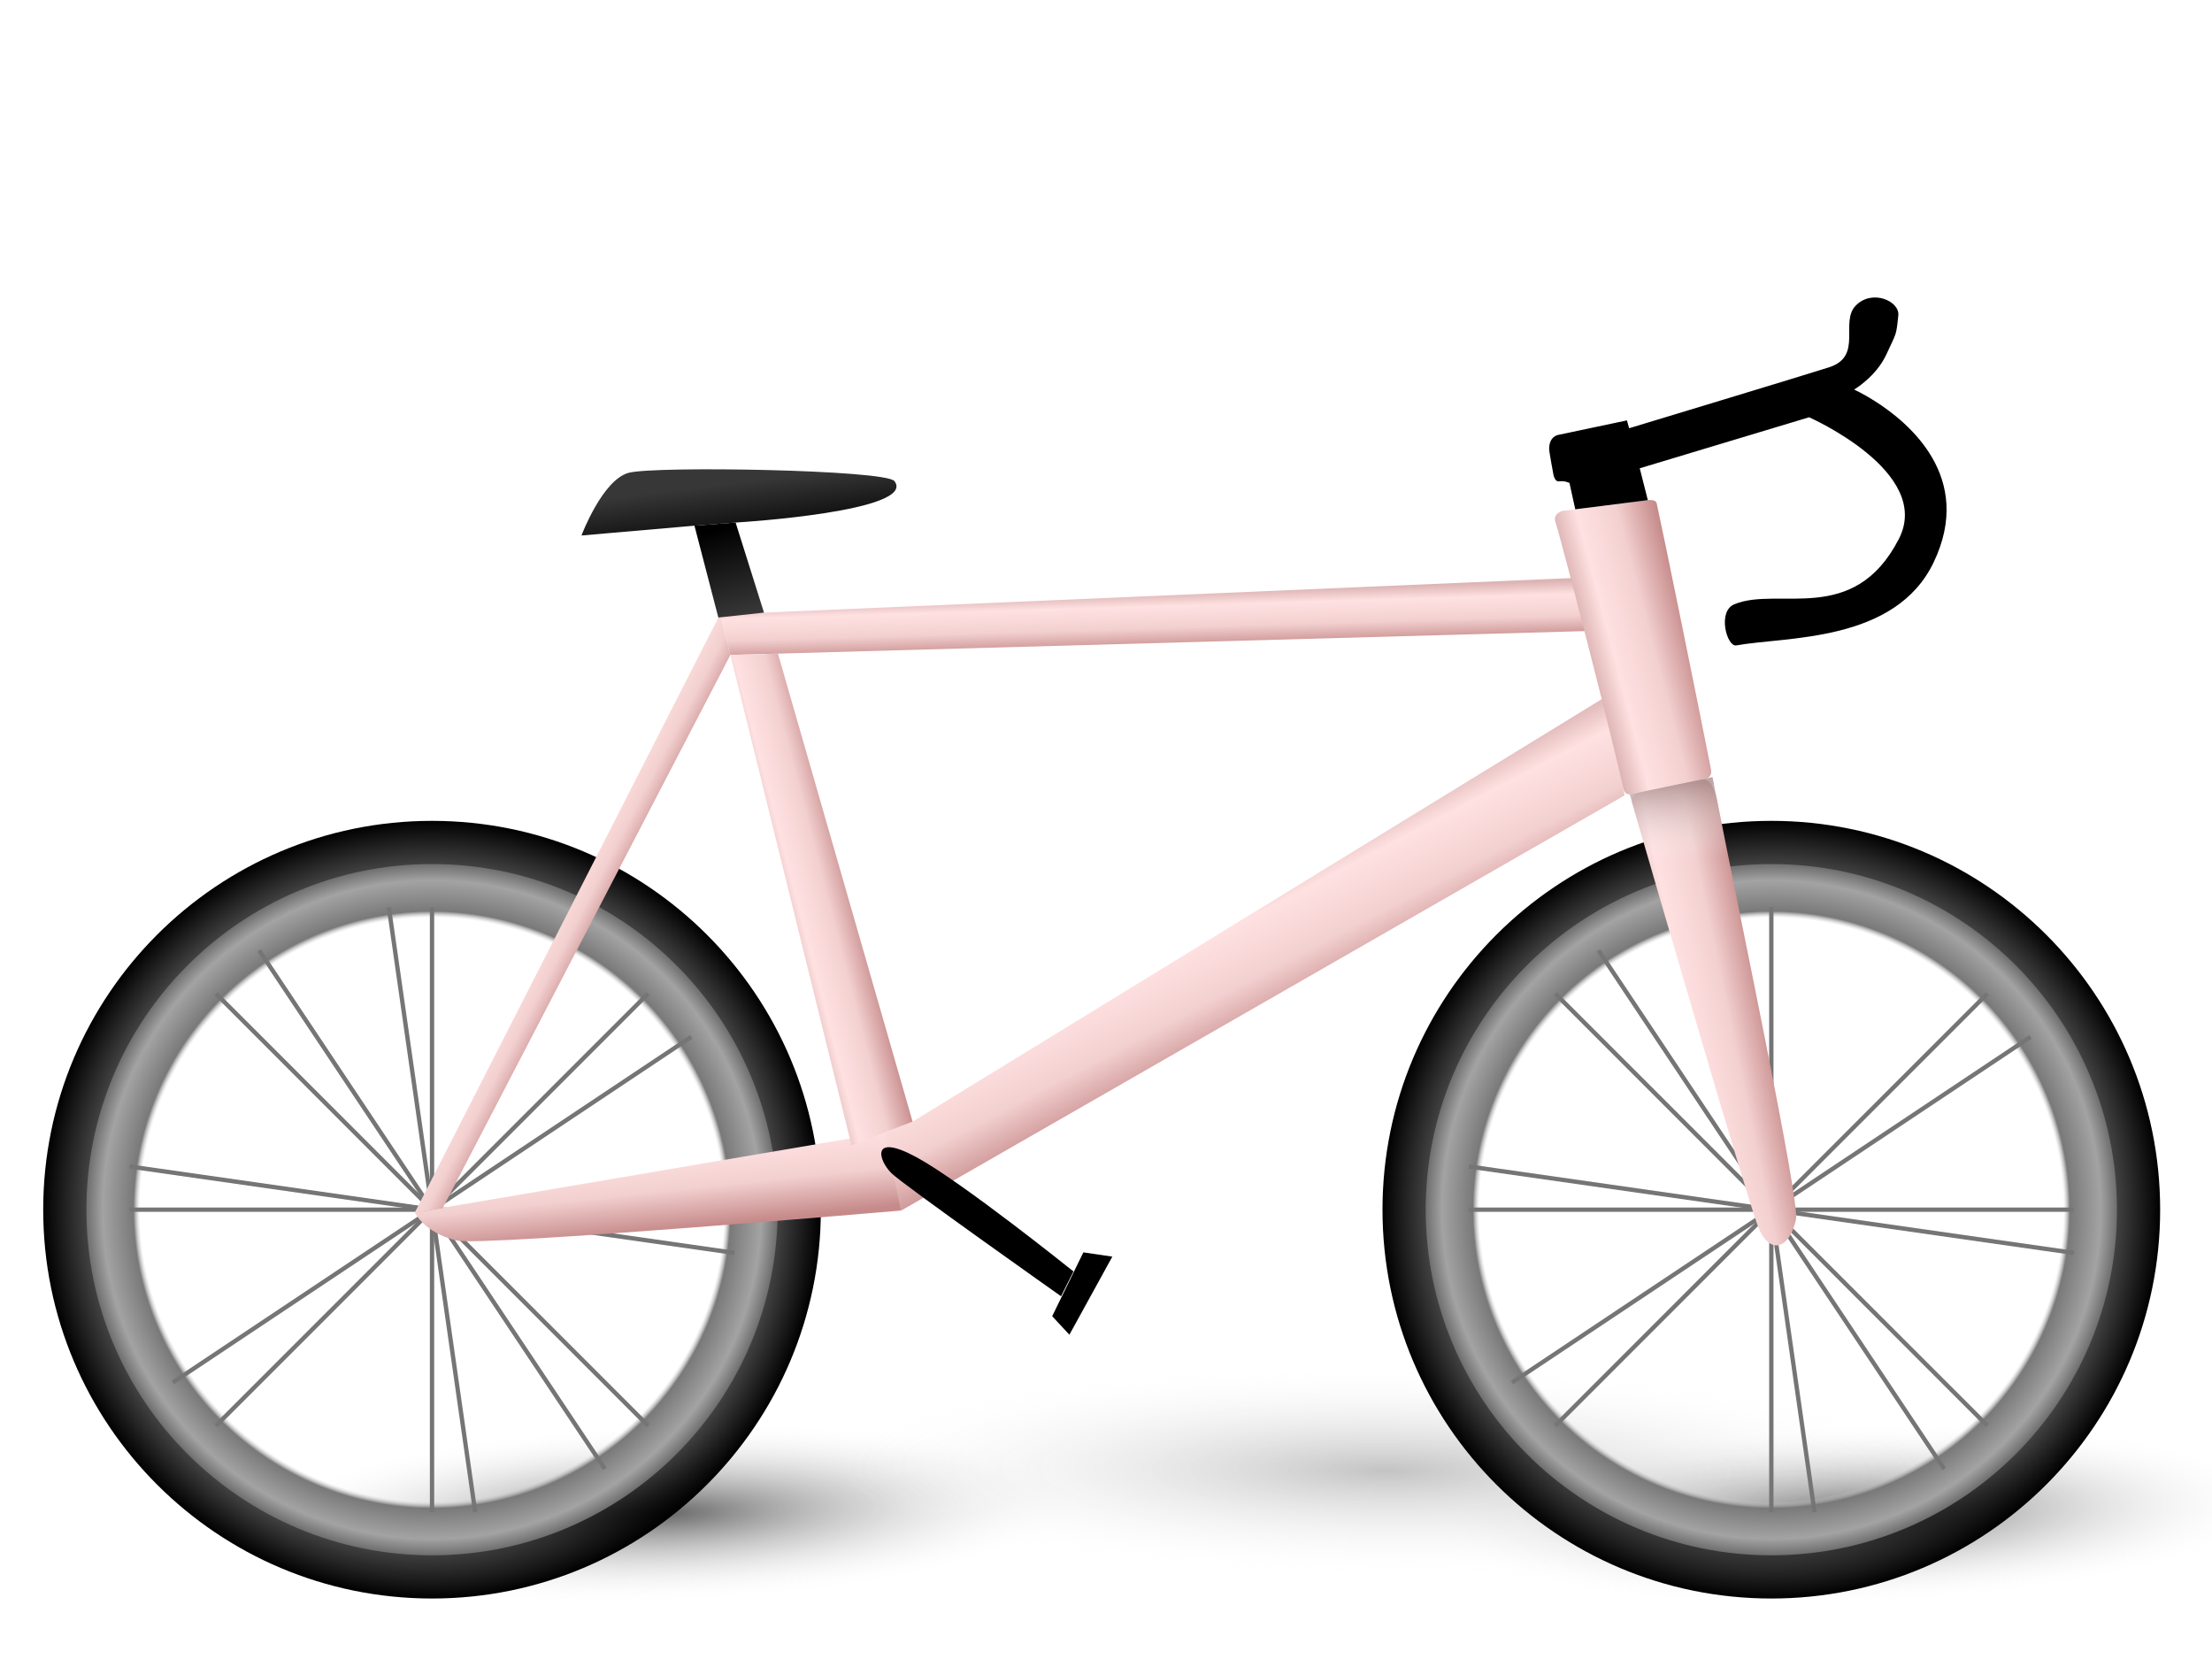
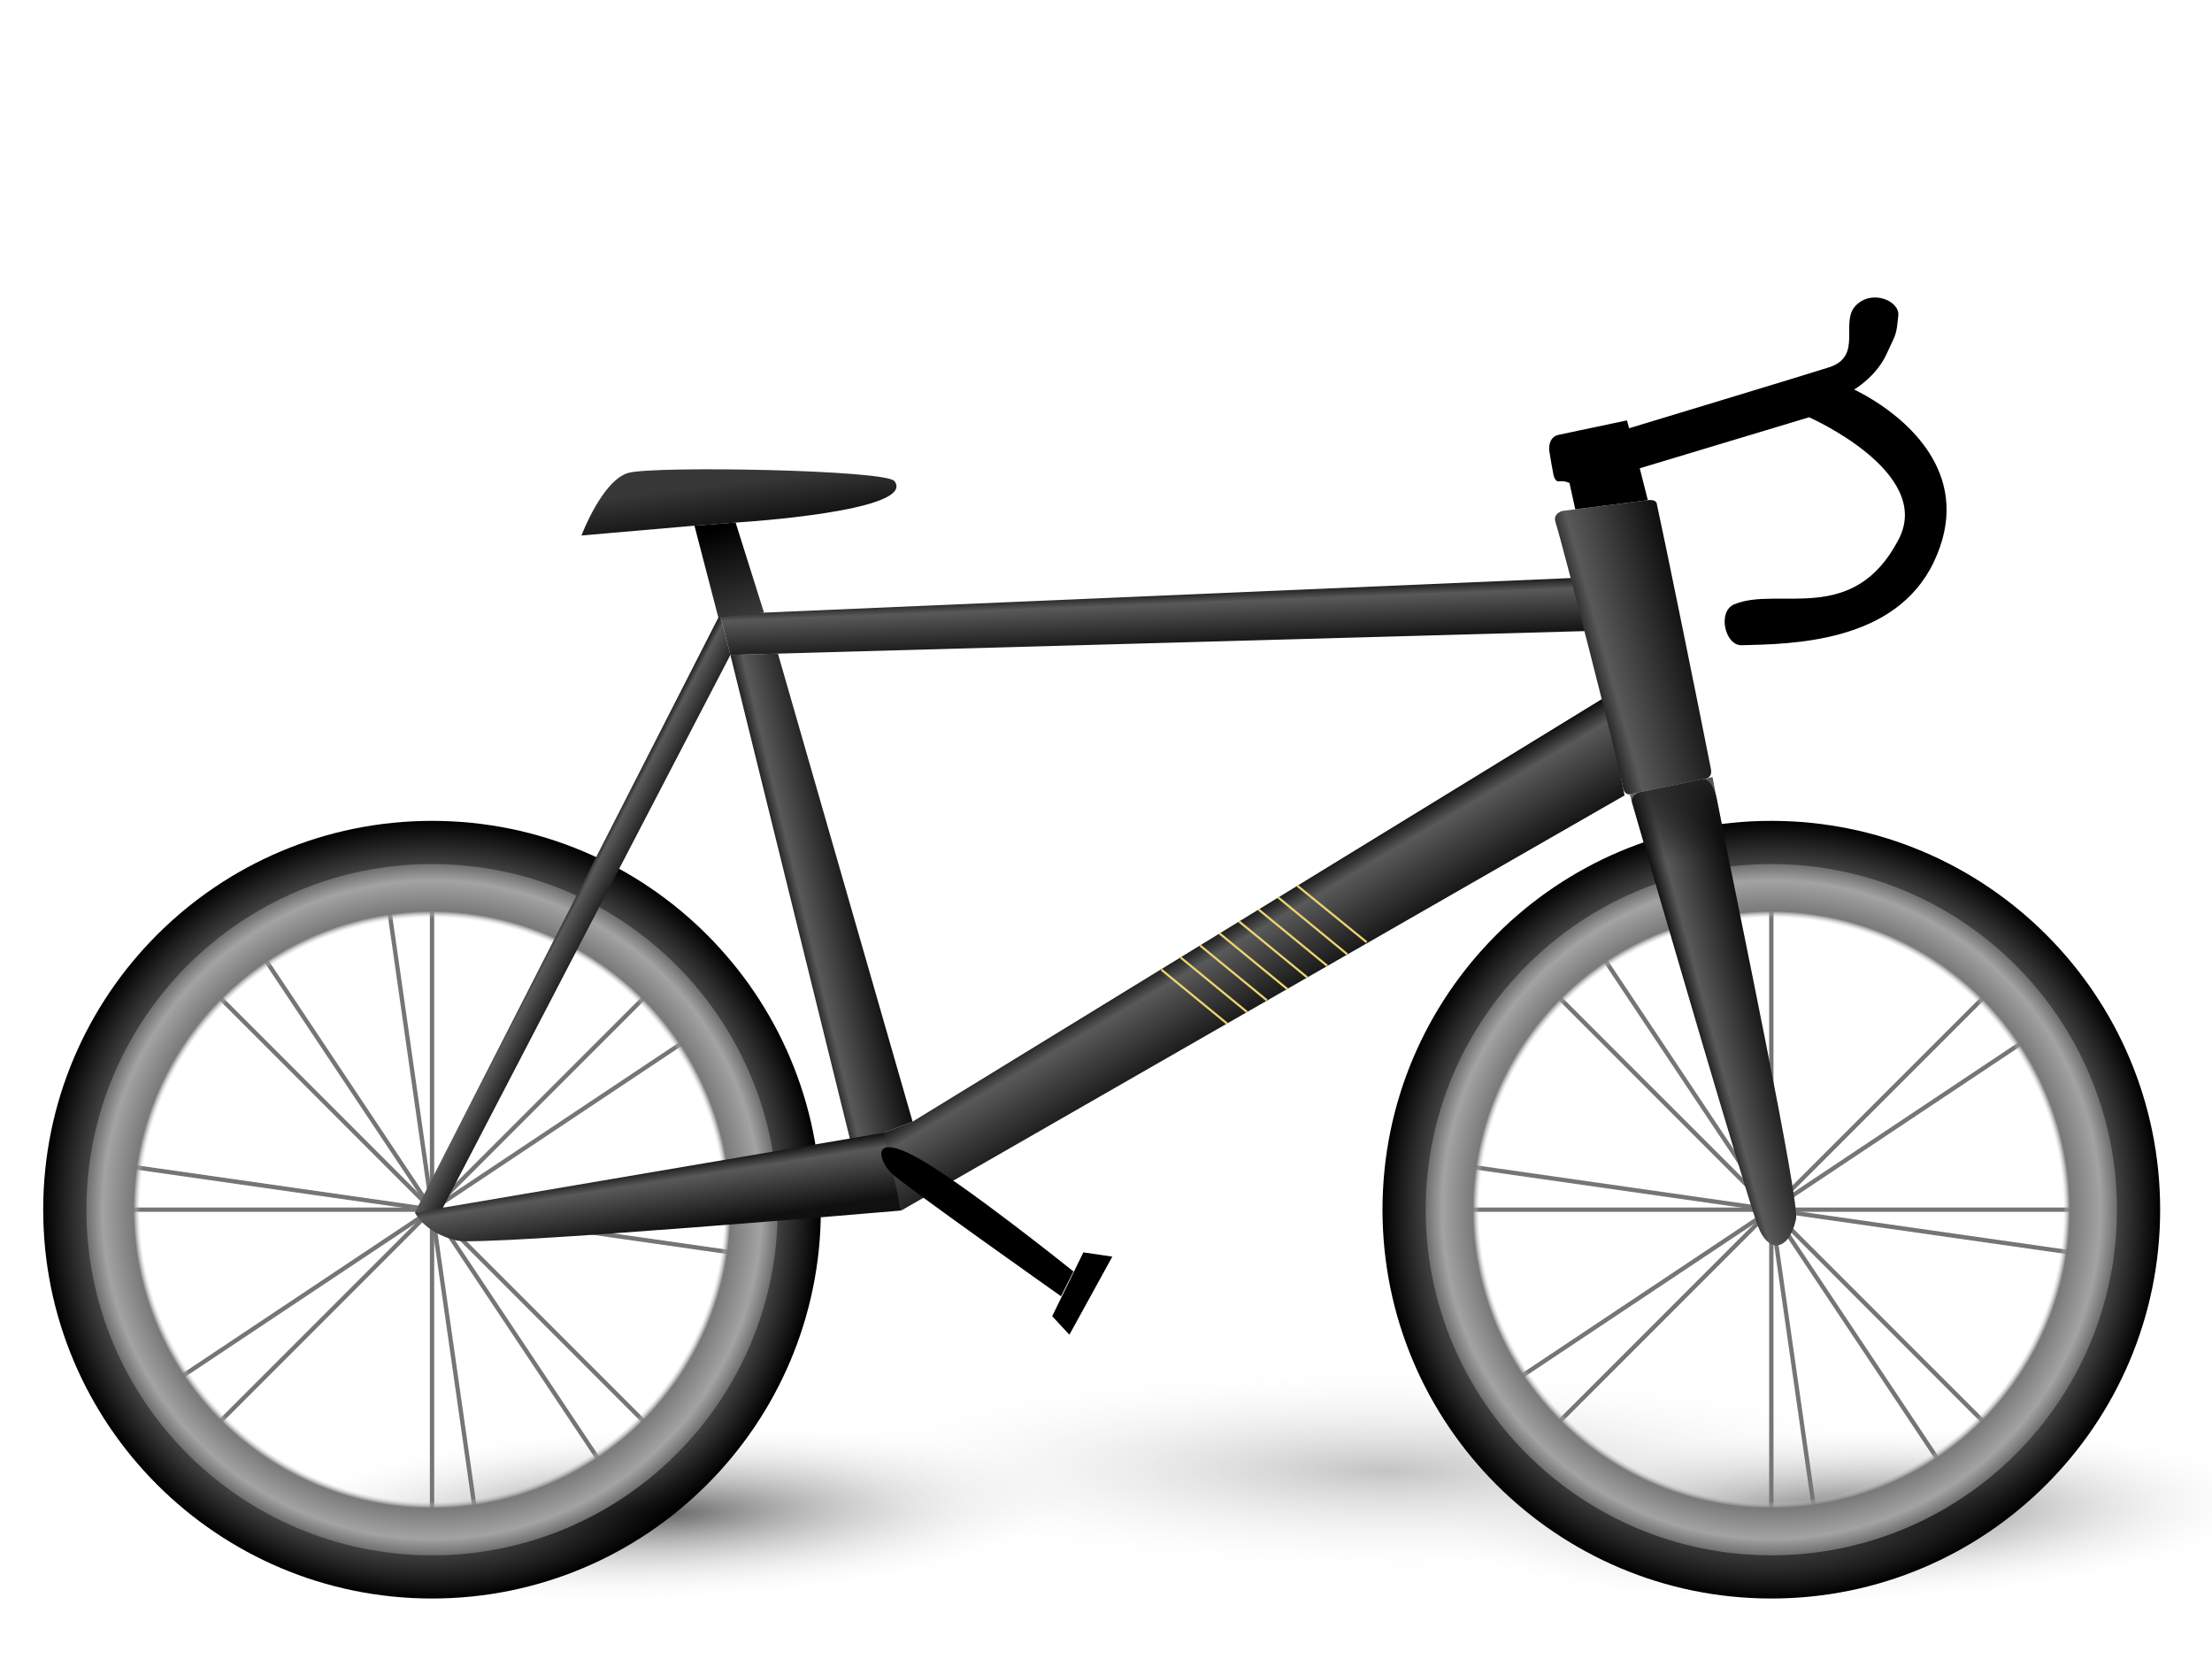
<svg xmlns="http://www.w3.org/2000/svg" xmlns:ns1="http://vectornator.io" height="100%" stroke-miterlimit="10" style="fill-rule:nonzero;clip-rule:evenodd;stroke-linecap:round;stroke-linejoin:round;" version="1.1" viewBox="0 0 1024 768" width="100%" xml:space="preserve">
  <defs>
    <radialGradient cx="0" cy="0" gradientTransform="matrix(140.073 24.4571 -137.812 34.3178 859.683 701.156)" gradientUnits="userSpaceOnUse" id="RadialGradient" r="1">
      <stop offset="0" stop-color="#000000" stop-opacity="0.604" />
      <stop offset="1" stop-color="#ffffff" stop-opacity="0" />
    </radialGradient>
    <radialGradient cx="0" cy="0" gradientTransform="matrix(140.073 24.4571 -137.812 34.3178 307.405 700.537)" gradientUnits="userSpaceOnUse" id="RadialGradient_2" r="1">
      <stop offset="0" stop-color="#000000" stop-opacity="0.604" />
      <stop offset="1" stop-color="#ffffff" stop-opacity="0" />
    </radialGradient>
    <radialGradient cx="0" cy="0" gradientTransform="matrix(4.11935 -48.8607 266.18 2.84722 641.913 680.823)" gradientUnits="userSpaceOnUse" id="RadialGradient_3" r="1">
      <stop offset="0" stop-color="#000000" stop-opacity="0.234" />
      <stop offset="1" stop-color="#ffffff" stop-opacity="0.002" />
    </radialGradient>
    <radialGradient cx="0" cy="0" gradientTransform="matrix(180 0 0 180 820 560)" gradientUnits="userSpaceOnUse" id="RadialGradient_4" r="1">
      <stop offset="0.852" stop-color="#000000" stop-opacity="0" />
      <stop offset="0.871" stop-color="#000000" stop-opacity="0.707" />
      <stop offset="1" stop-color="#000000" />
    </radialGradient>
    <radialGradient cx="0" cy="0" gradientTransform="matrix(160 0 0 160 820 560)" gradientUnits="userSpaceOnUse" id="RadialGradient_5" r="1">
      <stop offset="0.846" stop-color="#d0d0d0" stop-opacity="0" />
      <stop offset="0.865" stop-color="#797979" />
      <stop offset="0.954" stop-color="#a3a3a3" />
      <stop offset="1" stop-color="#717070" />
    </radialGradient>
    <radialGradient cx="0" cy="0" gradientTransform="matrix(180 0 0 180 200 560)" gradientUnits="userSpaceOnUse" id="RadialGradient_6" r="1">
      <stop offset="0.852" stop-color="#000000" stop-opacity="0" />
      <stop offset="0.871" stop-color="#000000" stop-opacity="0.707" />
      <stop offset="1" stop-color="#000000" />
    </radialGradient>
    <radialGradient cx="0" cy="0" gradientTransform="matrix(160 0 0 160 200 560)" gradientUnits="userSpaceOnUse" id="RadialGradient_7" r="1">
      <stop offset="0.846" stop-color="#d0d0d0" stop-opacity="0" />
      <stop offset="0.865" stop-color="#797979" />
      <stop offset="0.954" stop-color="#a3a3a3" />
      <stop offset="1" stop-color="#717070" />
    </radialGradient>
-     <linearGradient gradientTransform="matrix(57.4237 -11.9633 11.9633 57.4237 762.05 485.497)" gradientUnits="userSpaceOnUse" id="LinearGradient" x1="0" x2="1" y1="0" y2="0">
+     <linearGradient gradientTransform="matrix(32.1496 -7.73824 7.73824 32.1496 360.953 408.057)" gradientUnits="userSpaceOnUse" id="LinearGradient" x1="0" x2="1" y1="0" y2="0">
+       <stop offset="0" stop-color="#0b0b0b" />
+       <stop offset="0.233" stop-color="#595959" />
+       <stop offset="1" stop-color="#101010" />
+     </linearGradient>
+     <linearGradient gradientTransform="matrix(33.8787 -9.1923 9.1923 33.8787 785.595 482.726)" gradientUnits="userSpaceOnUse" id="LinearGradient_2" x1="0" x2="1" y1="0" y2="0">
+       <stop offset="0" stop-color="#0b0b0b" />
+       <stop offset="0.233" stop-color="#595959" />
+       <stop offset="1" stop-color="#101010" />
+     </linearGradient>
+     <linearGradient gradientTransform="matrix(1.05236 27.1178 -27.1178 1.05236 517.425 274.145)" gradientUnits="userSpaceOnUse" id="LinearGradient_3" x1="0" x2="1" y1="0" y2="0">
+       <stop offset="0" stop-color="#0b0b0b" />
+       <stop offset="0.233" stop-color="#595959" />
+       <stop offset="1" stop-color="#101010" />
+     </linearGradient>
+     <linearGradient gradientTransform="matrix(23.5902 39.6214 -39.6214 23.5902 557.176 433.198)" gradientUnits="userSpaceOnUse" id="LinearGradient_4" x1="0" x2="1" y1="0" y2="0">
+       <stop offset="0" stop-color="#0b0b0b" />
+       <stop offset="0.233" stop-color="#595959" />
+       <stop offset="1" stop-color="#101010" />
+     </linearGradient>
+     <linearGradient gradientTransform="matrix(4.61274 29.9359 -29.9359 4.61274 315.274 538.347)" gradientUnits="userSpaceOnUse" id="LinearGradient_5" x1="0" x2="1" y1="0" y2="0">
+       <stop offset="0" stop-color="#0b0b0b" />
+       <stop offset="0.233" stop-color="#595959" />
+       <stop offset="1" stop-color="#101010" />
+     </linearGradient>
+     <linearGradient gradientTransform="matrix(49.7694 92.6477 -92.6477 49.7694 459.1 512.823)" gradientUnits="userSpaceOnUse" id="LinearGradient_6" x1="0" x2="1" y1="0" y2="0">
      <stop offset="0.181" stop-color="#ddb4b4" />
      <stop offset="0.375" stop-color="#ffe1e1" />
      <stop offset="0.688" stop-color="#f3d0d0" />
      <stop offset="1" stop-color="#c68a8a" />
    </linearGradient>
-     <linearGradient gradientTransform="matrix(0.957062 32.0616 -32.0616 0.957062 517.52 269.201)" gradientUnits="userSpaceOnUse" id="LinearGradient_2" x1="0" x2="1" y1="0" y2="0">
-       <stop offset="0.181" stop-color="#ddb4b4" />
-       <stop offset="0.375" stop-color="#ffe1e1" />
-       <stop offset="0.688" stop-color="#f3d0d0" />
-       <stop offset="1" stop-color="#c68a8a" />
+     <linearGradient gradientTransform="matrix(50.9242 -14.1236 14.1236 50.9242 729.31 299.595)" gradientUnits="userSpaceOnUse" id="LinearGradient_7" x1="0" x2="1" y1="0" y2="0">
+       <stop offset="0" stop-color="#0b0b0b" />
+       <stop offset="0.233" stop-color="#595959" />
+       <stop offset="1" stop-color="#101010" />
    </linearGradient>
-     <linearGradient gradientTransform="matrix(37.8039 71.7796 -71.7796 37.8039 540.011 410.846)" gradientUnits="userSpaceOnUse" id="LinearGradient_3" x1="0" x2="1" y1="0" y2="0">
-       <stop offset="0.181" stop-color="#ddb4b4" />
-       <stop offset="0.375" stop-color="#ffe1e1" />
-       <stop offset="0.688" stop-color="#f3d0d0" />
-       <stop offset="1" stop-color="#c68a8a" />
-     </linearGradient>
-     <linearGradient gradientTransform="matrix(6.2209 58.3808 -58.3808 6.2209 313.666 509.902)" gradientUnits="userSpaceOnUse" id="LinearGradient_4" x1="0" x2="1" y1="0" y2="0">
-       <stop offset="0.181" stop-color="#ddb4b4" />
-       <stop offset="0.375" stop-color="#ffe1e1" />
-       <stop offset="0.688" stop-color="#f3d0d0" />
-       <stop offset="1" stop-color="#c68a8a" />
-     </linearGradient>
-     <linearGradient gradientTransform="matrix(49.7694 92.6477 -92.6477 49.7694 459.1 512.823)" gradientUnits="userSpaceOnUse" id="LinearGradient_5" x1="0" x2="1" y1="0" y2="0">
-       <stop offset="0.181" stop-color="#ddb4b4" />
-       <stop offset="0.375" stop-color="#ffe1e1" />
-       <stop offset="0.688" stop-color="#f3d0d0" />
-       <stop offset="1" stop-color="#c68a8a" />
-     </linearGradient>
-     <linearGradient gradientTransform="matrix(56.4666 -14.8345 14.8345 56.4666 723.767 300.306)" gradientUnits="userSpaceOnUse" id="LinearGradient_6" x1="0" x2="1" y1="0" y2="0">
-       <stop offset="0.181" stop-color="#ddb4b4" />
-       <stop offset="0.375" stop-color="#ffe1e1" />
-       <stop offset="0.688" stop-color="#f3d0d0" />
-       <stop offset="1" stop-color="#c68a8a" />
-     </linearGradient>
-     <linearGradient gradientTransform="matrix(42.5893 -11.0062 11.0062 42.5893 350.513 411.325)" gradientUnits="userSpaceOnUse" id="LinearGradient_7" x1="0" x2="1" y1="0" y2="0">
-       <stop offset="0.181" stop-color="#ddb4b4" />
-       <stop offset="0.375" stop-color="#ffe1e1" />
-       <stop offset="0.688" stop-color="#f3d0d0" />
-       <stop offset="1" stop-color="#c68a8a" />
-     </linearGradient>
-     <linearGradient gradientTransform="matrix(36.8469 19.1412 -19.1412 36.8469 230.88 433.816)" gradientUnits="userSpaceOnUse" id="LinearGradient_8" x1="0" x2="1" y1="0" y2="0">
-       <stop offset="0.181" stop-color="#ddb4b4" />
-       <stop offset="0.375" stop-color="#ffe1e1" />
-       <stop offset="0.688" stop-color="#f3d0d0" />
-       <stop offset="1" stop-color="#c68a8a" />
+     <linearGradient gradientTransform="matrix(15.8333 8.27981 -8.27981 15.8333 249.05 443.465)" gradientUnits="userSpaceOnUse" id="LinearGradient_8" x1="0" x2="1" y1="0" y2="0">
+       <stop offset="0" stop-color="#0b0b0b" />
+       <stop offset="0.233" stop-color="#595959" />
+       <stop offset="1" stop-color="#101010" />
    </linearGradient>
    <linearGradient gradientTransform="matrix(1.7625 34.343 -34.343 1.7625 771.131 363.556)" gradientUnits="userSpaceOnUse" id="LinearGradient_9" x1="0" x2="1" y1="0" y2="0">
-       <stop offset="0" stop-color="#a98b8b" stop-opacity="0.763" />
-       <stop offset="1" stop-color="#ffffff" stop-opacity="0" />
+       <stop offset="0" stop-color="#232323" stop-opacity="0.763" />
+       <stop offset="1" stop-color="#000000" stop-opacity="0" />
    </linearGradient>
    <linearGradient gradientTransform="matrix(3.61525 29.2233 -29.2233 3.61525 342.497 223.237)" gradientUnits="userSpaceOnUse" id="LinearGradient_10" x1="0" x2="1" y1="0" y2="0">
      <stop offset="0" stop-color="#373737" />
      <stop offset="1" stop-color="#000000" />
    </linearGradient>
    <linearGradient gradientTransform="matrix(-10.6471 -39.9867 39.9867 -10.6471 348.126 283.685)" gradientUnits="userSpaceOnUse" id="LinearGradient_11" x1="0" x2="1" y1="0" y2="0">
      <stop offset="0" stop-color="#373737" />
      <stop offset="1" stop-color="#000000" />
    </linearGradient>
  </defs>
  <clipPath id="ArtboardFrame">
    <rect height="768" width="1024" x="0" y="0" />
  </clipPath>
  <g clip-path="url(#ArtboardFrame)" id="Layer-5" ns1:layerName="Layer 5">
    <path d="M729.648 486.589C729.648 486.589 642.812 547.452 670.124 751.364C697.435 955.277 1129.29 847.238 1101.98 643.325C1074.67 439.413 729.648 486.589 729.648 486.589Z" fill="url(#RadialGradient)" fill-rule="nonzero" opacity="1" stroke="none" ns1:layerName="Curve 2" />
    <path d="M177.371 485.97C177.371 485.97 90.534 546.833 117.846 750.745C145.157 954.658 577.011 846.619 549.7 642.706C522.388 438.794 177.371 485.97 177.371 485.97Z" fill="url(#RadialGradient_2)" fill-rule="nonzero" opacity="1" stroke="none" ns1:layerName="Curve 3" />
    <path d="M641.32 753.859C348.967 751.482 112.235 716.857 112.563 676.52C112.891 636.184 350.155 605.411 642.507 607.787C934.859 610.163 1171.59 644.789 1171.26 685.125C1170.94 725.462 933.672 756.235 641.32 753.859Z" fill="url(#RadialGradient_3)" fill-rule="nonzero" opacity="1" stroke="none" ns1:layerName="Oval 1" />
  </g>
  <g id="Layer-1" ns1:layerName="Layer 1">
-     <path d="M640 560C640 460.589 720.589 380 820 380C919.411 380 1000 460.589 1000 560C1000 659.411 919.411 740 820 740C720.589 740 640 659.411 640 560Z" fill="url(#RadialGradient_4)" fill-rule="nonzero" opacity="1" stroke="none" ns1:layerName="Oval 1" />
-     <path d="M660 560C660 471.634 731.634 400 820 400C908.366 400 980 471.634 980 560C980 648.366 908.366 720 820 720C731.634 720 660 648.366 660 560Z" fill="url(#RadialGradient_5)" fill-rule="nonzero" opacity="1" stroke="none" ns1:layerName="Oval 3" />
    <g opacity="1" ns1:layerName="Group 1">
      <path d="M820 700L820 420" fill="none" opacity="1" stroke="#757575" stroke-linecap="butt" stroke-linejoin="round" stroke-width="2" ns1:layerName="Curve 1" />
      <path d="M720 460L920 660" fill="none" opacity="1" stroke="#757575" stroke-linecap="butt" stroke-linejoin="round" stroke-width="2" ns1:layerName="Curve 2" />
      <path d="M680 560L960 560" fill="none" opacity="1" stroke="#757575" stroke-linecap="butt" stroke-linejoin="round" stroke-width="2" ns1:layerName="Curve 3" />
      <path d="M720 660L920 460" fill="none" opacity="1" stroke="#757575" stroke-linecap="butt" stroke-linejoin="round" stroke-width="2" ns1:layerName="Curve 4" />
      <path d="M800 420L840 700" fill="none" opacity="1" stroke="#757575" stroke-linecap="butt" stroke-linejoin="round" stroke-width="2" ns1:layerName="Curve 5" />
      <path d="M940 480L700 640" fill="none" opacity="1" stroke="#757575" stroke-linecap="butt" stroke-linejoin="round" stroke-width="2" ns1:layerName="Curve 6" />
      <path d="M960 580L680 540" fill="none" opacity="1" stroke="#757575" stroke-linecap="butt" stroke-linejoin="round" stroke-width="2" ns1:layerName="Curve 7" />
      <path d="M900 680L740 440" fill="none" opacity="1" stroke="#757575" stroke-linecap="butt" stroke-linejoin="round" stroke-width="2" ns1:layerName="Curve 8" />
    </g>
+     <path d="M640 560C640 460.589 720.589 380 820 380C919.411 380 1000 460.589 1000 560C1000 659.411 919.411 740 820 740C720.589 740 640 659.411 640 560Z" fill="url(#RadialGradient_4)" fill-rule="nonzero" opacity="1" stroke="none" ns1:layerName="Oval 1" />
+     <path d="M660 560C660 471.634 731.634 400 820 400C908.366 400 980 471.634 980 560C980 648.366 908.366 720 820 720C731.634 720 660 648.366 660 560Z" fill="url(#RadialGradient_5)" fill-rule="nonzero" opacity="1" stroke="none" ns1:layerName="Oval 3" />
  </g>
  <g id="Layer-2" ns1:layerName="Layer 2">
-     <path d="M20 560C20 460.589 100.589 380 200 380C299.411 380 380 460.589 380 560C380 659.411 299.411 740 200 740C100.589 740 20 659.411 20 560Z" fill="url(#RadialGradient_6)" fill-rule="nonzero" opacity="1" stroke="none" ns1:layerName="Oval 1" />
-     <path d="M40 560C40 471.634 111.634 400 200 400C288.366 400 360 471.634 360 560C360 648.366 288.366 720 200 720C111.634 720 40 648.366 40 560Z" fill="url(#RadialGradient_7)" fill-rule="nonzero" opacity="1" stroke="none" ns1:layerName="Oval 2" />
    <g opacity="1" ns1:layerName="Group 1">
      <path d="M200 700L200 420" fill="none" opacity="1" stroke="#757575" stroke-linecap="butt" stroke-linejoin="round" stroke-width="2" ns1:layerName="Curve 1" />
      <path d="M100 460L300 660" fill="none" opacity="1" stroke="#757575" stroke-linecap="butt" stroke-linejoin="round" stroke-width="2" ns1:layerName="Curve 2" />
      <path d="M60 560L340 560" fill="none" opacity="1" stroke="#757575" stroke-linecap="butt" stroke-linejoin="round" stroke-width="2" ns1:layerName="Curve 3" />
      <path d="M100 660L300 460" fill="none" opacity="1" stroke="#757575" stroke-linecap="butt" stroke-linejoin="round" stroke-width="2" ns1:layerName="Curve 4" />
      <path d="M180 420L220 700" fill="none" opacity="1" stroke="#757575" stroke-linecap="butt" stroke-linejoin="round" stroke-width="2" ns1:layerName="Curve 5" />
      <path d="M320 480L80 640" fill="none" opacity="1" stroke="#757575" stroke-linecap="butt" stroke-linejoin="round" stroke-width="2" ns1:layerName="Curve 6" />
      <path d="M340 580L60 540" fill="none" opacity="1" stroke="#757575" stroke-linecap="butt" stroke-linejoin="round" stroke-width="2" ns1:layerName="Curve 7" />
      <path d="M280 680L120 440" fill="none" opacity="1" stroke="#757575" stroke-linecap="butt" stroke-linejoin="round" stroke-width="2" ns1:layerName="Curve 8" />
    </g>
+     <path d="M20 560C20 460.589 100.589 380 200 380C299.411 380 380 460.589 380 560C380 659.411 299.411 740 200 740C100.589 740 20 659.411 20 560Z" fill="url(#RadialGradient_6)" fill-rule="nonzero" opacity="1" stroke="none" ns1:layerName="Oval 1" />
+     <path d="M40 560C40 471.634 111.634 400 200 400C288.366 400 360 471.634 360 560C360 648.366 288.366 720 200 720C111.634 720 40 648.366 40 560Z" fill="url(#RadialGradient_7)" fill-rule="nonzero" opacity="1" stroke="none" ns1:layerName="Oval 2" />
  </g>
  <g id="Layer-3" ns1:layerName="Layer 3">
-     <path d="M759.021 366.763C759.021 366.763 754.559 368.069 755.55 371.55C764.552 403.161 808.783 554.63 813.783 567.633C818.978 581.142 828.373 578.611 831.421 564.411C833.231 555.98 804.881 421.526 794.87 370.433C792.773 359.732 788.163 360.692 788.163 360.692L759.021 366.763Z" fill="url(#LinearGradient)" fill-rule="nonzero" opacity="1" stroke="none" ns1:layerName="Curve 1" />
-     <path d="M728.307 267.557L333.281 284.47L338.118 303.182L734.333 292.135L728.307 267.557Z" fill="url(#LinearGradient_2)" fill-rule="nonzero" opacity="1" stroke="none" ns1:layerName="Curve 3" />
-     <path d="M408.141 524.81L417.207 560.385L752.058 368.214L743.176 322.63L422.47 519.231L408.141 524.81Z" fill="url(#LinearGradient_3)" fill-rule="nonzero" opacity="1" stroke="none" ns1:layerName="Curve 8" />
-     <path d="M211.501 574.284C196.398 570.768 192.043 561.303 192.043 561.303L409.318 524.352L417.207 560.385C417.207 560.385 223.404 577.056 211.501 574.284Z" fill="url(#LinearGradient_4)" fill-rule="nonzero" opacity="1" stroke="none" ns1:layerName="Curve 7" />
-     <path d="M509.472 504.776C497.607 511.454 486.381 517.772 476.117 523.548" fill="url(#LinearGradient_5)" fill-rule="nonzero" opacity="1" stroke="none" ns1:layerName="Curve 5" />
-     <path d="M720.07 241.652C718.799 237.606 723.262 236.521 723.262 236.521L762.83 231.54C762.83 231.54 766.491 230.994 766.951 233.072C770.439 248.861 786.423 327.387 792.037 356.037C792.924 360.564 788.895 360.54 788.895 360.54L754.458 367.714C754.458 367.714 752.058 368.214 751.36 364.631C748.615 350.542 723.736 253.313 720.07 241.652Z" fill="url(#LinearGradient_6)" fill-rule="nonzero" opacity="1" stroke="none" ns1:layerName="Curve 4" />
-     <path d="M422.47 519.231L394.193 530.24L338.118 303.182L360.128 302.569L422.47 519.231" fill="url(#LinearGradient_7)" fill-rule="nonzero" opacity="1" stroke="none" ns1:layerName="Curve 6" />
+     <path d="M422.47 519.231L394.193 530.24L338.118 303.182L360.128 302.569L422.47 519.231" fill="url(#LinearGradient)" fill-rule="nonzero" opacity="1" stroke="none" ns1:layerName="Curve 6" />
+     <path d="M759.021 366.763C759.021 366.763 754.559 368.069 755.55 371.55C764.552 403.161 808.783 554.63 813.783 567.633C818.978 581.142 828.373 578.611 831.421 564.411C833.231 555.98 804.881 421.526 794.87 370.433C792.773 359.732 788.163 360.692 788.163 360.692L759.021 366.763Z" fill="url(#LinearGradient_2)" fill-rule="nonzero" opacity="1" stroke="none" ns1:layerName="Curve 1" />
+     <path d="M728.307 267.557L333.281 284.47L338.118 303.182L734.333 292.135L728.307 267.557Z" fill="url(#LinearGradient_3)" fill-rule="nonzero" opacity="1" stroke="none" ns1:layerName="Curve 3" />
+     <path d="M408.141 524.81L417.207 560.385L752.058 368.214L743.176 322.63L422.47 519.231L408.141 524.81Z" fill="url(#LinearGradient_4)" fill-rule="nonzero" opacity="1" stroke="none" ns1:layerName="Curve 8" />
+     <path d="M211.501 574.284C196.398 570.768 192.043 561.303 192.043 561.303L409.318 524.352L417.207 560.385C417.207 560.385 223.404 577.056 211.501 574.284Z" fill="url(#LinearGradient_5)" fill-rule="nonzero" opacity="1" stroke="none" ns1:layerName="Curve 7" />
+     <path d="M509.472 504.776C497.607 511.454 486.381 517.772 476.117 523.548" fill="url(#LinearGradient_6)" fill-rule="nonzero" opacity="1" stroke="none" ns1:layerName="Curve 5" />
+     <path d="M720.07 241.652C718.799 237.606 723.262 236.521 723.262 236.521L762.83 231.54C762.83 231.54 766.491 230.994 766.951 233.072C770.439 248.861 786.423 327.387 792.037 356.037C792.924 360.564 788.895 360.54 788.895 360.54L754.458 367.714C754.458 367.714 752.058 368.214 751.36 364.631C748.615 350.542 723.736 253.313 720.07 241.652Z" fill="url(#LinearGradient_7)" fill-rule="nonzero" opacity="1" stroke="none" ns1:layerName="Curve 4" />
    <path d="M333.281 284.47L192.043 561.303L204.898 559.327L338.118 303.182L333.281 284.47Z" fill="url(#LinearGradient_8)" fill-rule="nonzero" opacity="1" stroke="none" ns1:layerName="Curve 2" />
  </g>
  <g id="Layer-7" ns1:layerName="Layer 7">
    <path d="M801.581 404.684L765.727 407.284L754.458 367.714L792.773 359.732L801.581 404.684Z" fill="url(#LinearGradient_9)" fill-rule="nonzero" opacity="1" stroke="none" ns1:layerName="Curve 1" />
  </g>
  <g id="Layer-6" ns1:layerName="Layer 6">
    <path d="M412.698 543.133C418.026 548.405 491.191 600.074 491.191 600.074L496.932 588.593C496.932 588.593 445.166 546.989 424.107 535.624C403.048 524.259 406.526 537.025 412.698 543.133Z" fill="#000000" fill-rule="nonzero" opacity="1" stroke="none" ns1:layerName="Curve 1" />
    <path d="M501.522 579.758L487.092 609.306L495.053 617.887L514.93 581.733L501.522 579.758Z" fill="#000000" fill-rule="nonzero" opacity="1" stroke="none" ns1:layerName="Curve 2" />
  </g>
  <g id="Layer-4" ns1:layerName="Layer 4">
-     <path d="M717.144 207.777C717.143 209.231 719.187 220.021 719.187 220.021C719.187 220.021 719.847 223.074 721.639 222.83C724.505 222.439 726.562 223.604 726.562 223.604L729.237 235.769L762.83 231.54L759.088 216.785L837.468 193.168C837.468 193.168 895.066 218.475 879.005 249.564C858.079 290.069 823.166 271.259 802.86 279.745C794.871 283.083 799.454 299.55 803.761 298.776C826.97 294.606 877.337 297.544 895.157 260.295C913.951 221.007 883.849 195.688 867.61 185.478C862.191 182.071 858.316 180.346 858.316 180.346C858.316 180.346 868.543 174.359 873.261 164.064C877.979 153.768 877.779 155.72 878.783 146.022C879.47 139.383 866.708 133.709 859.123 141.418C851.537 149.128 862.599 164.806 846.844 170.001C839.462 172.435 754.166 198.248 754.166 198.248L753.163 194.613L721.238 201.355C721.238 201.355 717.147 202.003 717.144 207.777Z" fill="#000000" fill-rule="nonzero" opacity="1" stroke="none" ns1:layerName="Curve 1" />
+     <path d="M717.144 207.777C717.143 209.231 719.187 220.021 719.187 220.021C719.187 220.021 719.847 223.074 721.639 222.83C724.505 222.439 726.562 223.604 726.562 223.604L729.237 235.769L762.83 231.54L759.088 216.785L837.468 193.168C837.468 193.168 895.066 218.475 879.005 249.564C858.079 290.069 823.166 271.259 802.86 279.745C794.871 283.083 798.563 298.884 806.225 298.697C829.799 298.123 877.337 297.544 895.157 260.295C913.951 221.007 883.849 195.688 867.61 185.478C862.191 182.071 858.316 180.346 858.316 180.346C858.316 180.346 868.543 174.359 873.261 164.064C877.979 153.768 877.779 155.72 878.783 146.022C879.47 139.383 866.708 133.709 859.123 141.418C851.537 149.128 862.599 164.806 846.844 170.001C839.462 172.435 754.166 198.248 754.166 198.248L753.163 194.613L721.238 201.355C721.238 201.355 717.147 202.003 717.144 207.777Z" fill="#000000" fill-rule="nonzero" opacity="1" stroke="none" ns1:layerName="Curve 1" />
    <path d="M321.487 243.355L269.176 247.901C269.176 247.901 278.855 222.121 291.051 218.869C303.246 215.617 410.115 217.461 414.08 222.731C424.584 236.692 342.284 241.785 342.284 241.785L321.487 243.355Z" fill="url(#LinearGradient_10)" fill-rule="nonzero" opacity="1" stroke="none" ns1:layerName="Curve 3" />
    <path d="M332.537 285.873L353.671 283.597L340.534 241.895L321.487 243.355L332.537 285.873Z" fill="url(#LinearGradient_11)" fill-rule="nonzero" opacity="1" stroke="none" ns1:layerName="Curve 2" />
  </g>
+   <g id="Layer-8" ns1:layerName="Layer 8">
+     <g opacity="1" ns1:layerName="Group 1">
+       <path d="M573.604 426.582L605.185 452.504" fill="none" opacity="1" stroke="#ecd46d" stroke-linecap="butt" stroke-linejoin="round" stroke-width="1" ns1:layerName="Curve 1" />
+       <path d="M591.686 415.43L623.663 441.749" fill="none" opacity="1" stroke="#ecd46d" stroke-linecap="butt" stroke-linejoin="round" stroke-width="1" ns1:layerName="Curve 2" />
+       <path d="M582.637 421.044L614.361 447.074" fill="none" opacity="1" stroke="#ecd46d" stroke-linecap="butt" stroke-linejoin="round" stroke-width="1" ns1:layerName="Curve 5" />
+       <path d="M555.577 437.706L586.427 463.029" fill="none" opacity="1" stroke="#ecd46d" stroke-linecap="butt" stroke-linejoin="round" stroke-width="1" ns1:layerName="Curve 3" />
+       <path d="M537.633 448.9L568.139 473.94" fill="none" opacity="1" stroke="#ecd46d" stroke-linecap="butt" stroke-linejoin="round" stroke-width="1" ns1:layerName="Curve 4" />
+       <path d="M564.441 432.021L596.022 457.944" fill="none" opacity="1" stroke="#ecd46d" stroke-linecap="butt" stroke-linejoin="round" stroke-width="1" ns1:layerName="Curve 6" />
+       <path d="M546.53 443.242L577.298 468.497" fill="none" opacity="1" stroke="#ecd46d" stroke-linecap="butt" stroke-linejoin="round" stroke-width="1" ns1:layerName="Curve 7" />
+       <path d="M600.586 410.042L632.656 436.17" fill="none" opacity="1" stroke="#ecd46d" stroke-linecap="butt" stroke-linejoin="round" stroke-width="1" ns1:layerName="Curve 8" />
+     </g>
+   </g>
</svg>
